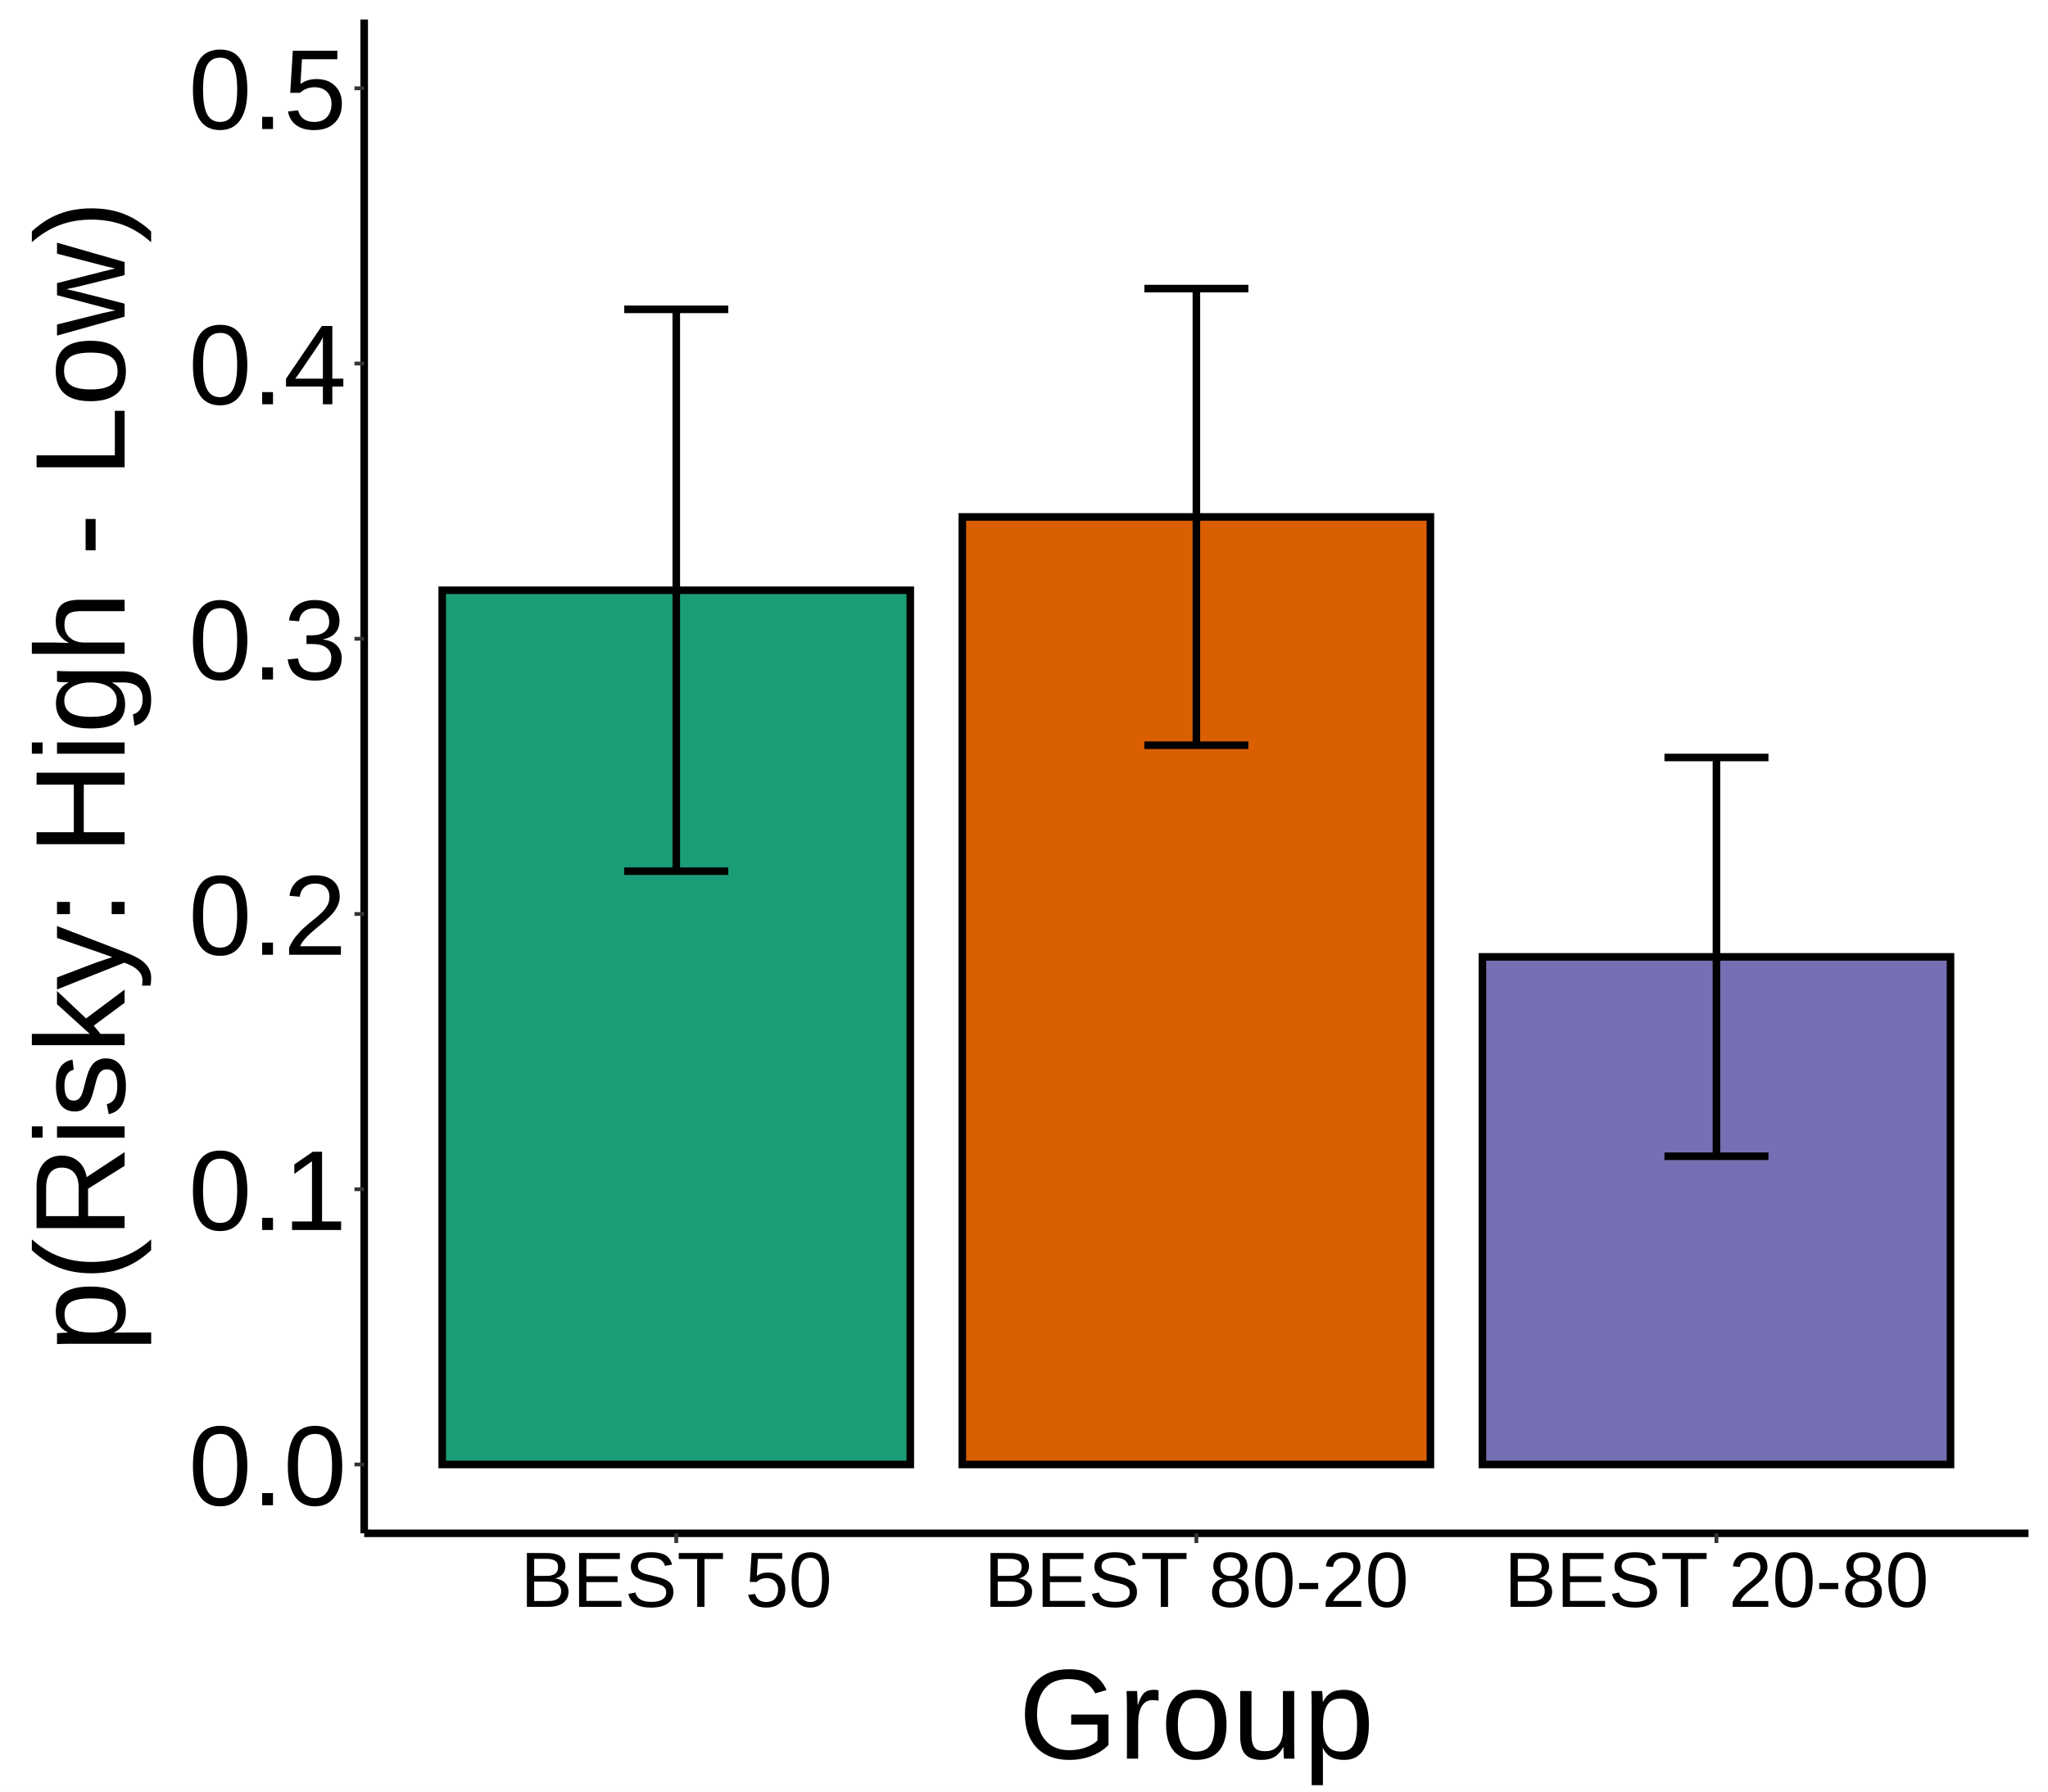
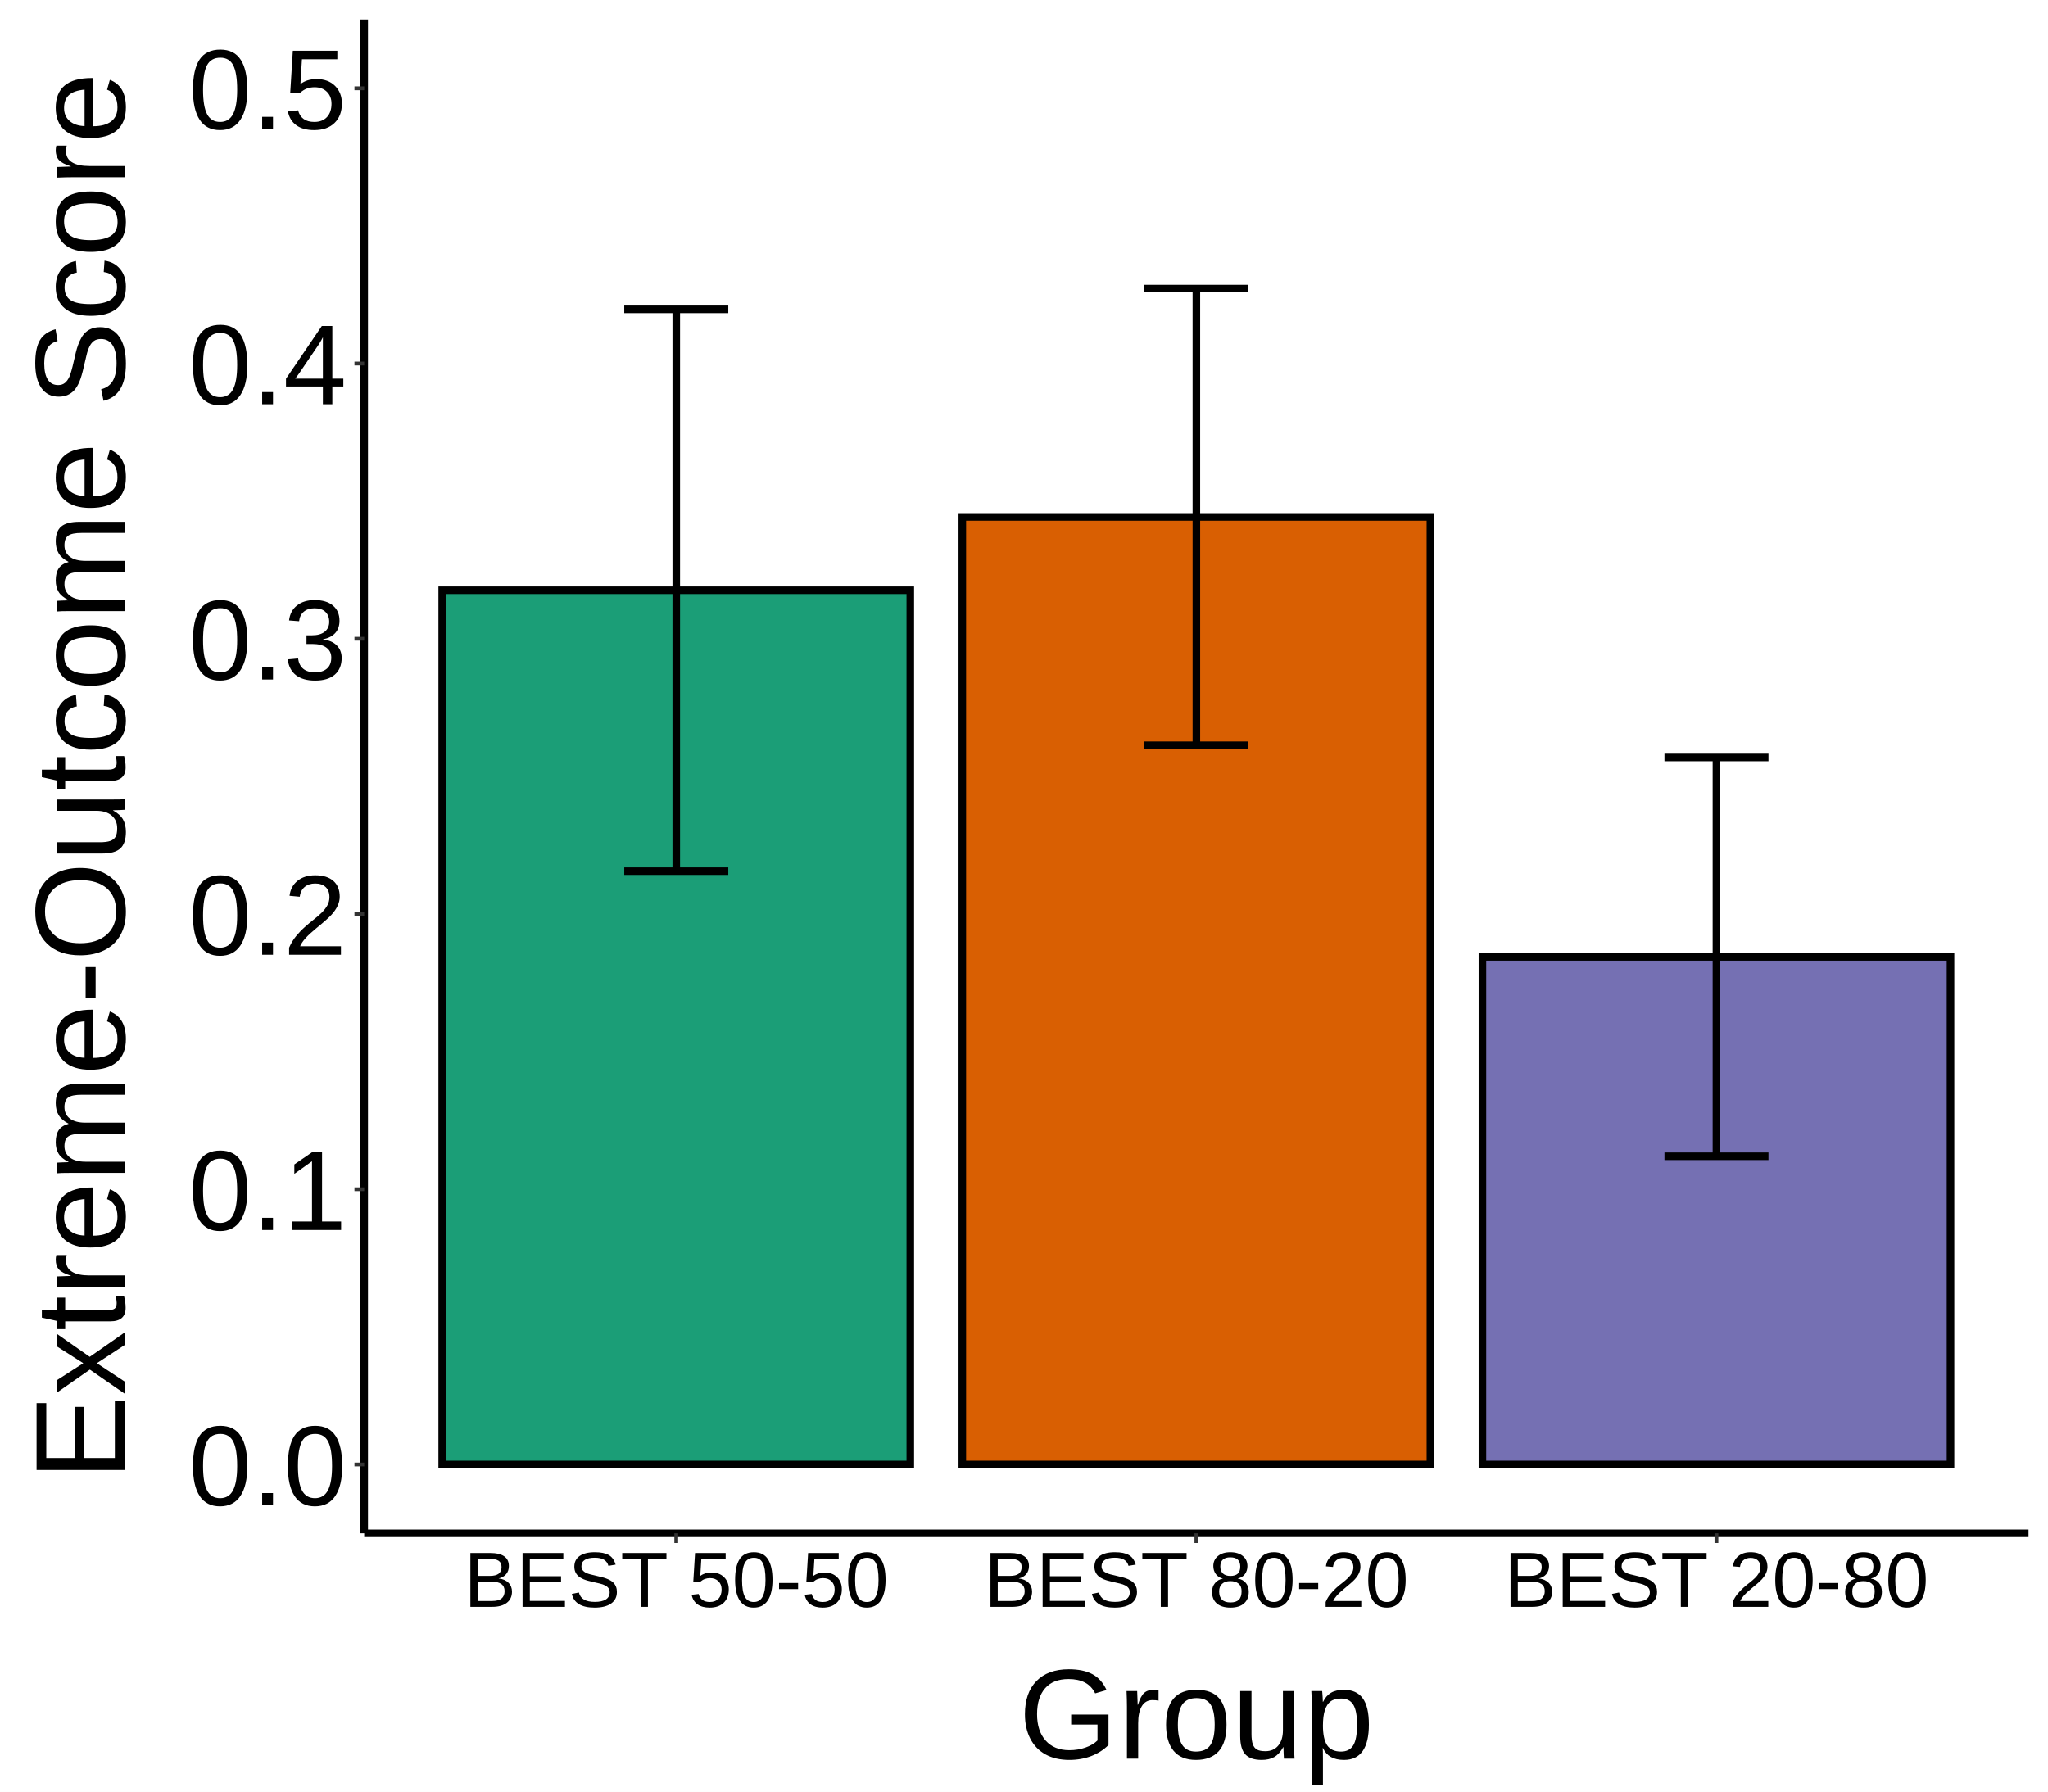
<svg xmlns="http://www.w3.org/2000/svg" class="svglite" width="576.00pt" height="504.00pt" viewBox="0 0 576.00 504.00">
  <defs>
    <style type="text/css">
    .svglite line, .svglite polyline, .svglite polygon, .svglite path, .svglite rect, .svglite circle {
      fill: none;
      stroke: #000000;
      stroke-linecap: round;
      stroke-linejoin: round;
      stroke-miterlimit: 10.00;
    }
    .svglite text {
      white-space: pre;
    }
  </style>
  </defs>
  <rect width="100%" height="100%" style="stroke: none; fill: #FFFFFF;" />
  <defs>
    <clipPath id="cpMC4wMHw1NzYuMDB8MC4wMHw1MDQuMDA=">
      <rect x="0.00" y="0.00" width="576.00" height="504.00" />
    </clipPath>
  </defs>
  <g clip-path="url(#cpMC4wMHw1NzYuMDB8MC4wMHw1MDQuMDA=)">
    <rect x="0.00" y="0.00" width="576.00" height="504.00" style="stroke-width: 1.07; stroke: #FFFFFF; fill: #FFFFFF;" />
  </g>
  <defs>
    <clipPath id="cpMTAyLjQzfDU3MC41Mnw1LjQ4fDQzMS4zNA==">
      <rect x="102.43" y="5.48" width="468.09" height="425.86" />
    </clipPath>
  </defs>
  <g clip-path="url(#cpMTAyLjQzfDU3MC41Mnw1LjQ4fDQzMS4zNA==)">
    <rect x="102.43" y="5.48" width="468.09" height="425.86" style="stroke-width: 1.07; stroke: none; fill: #FFFFFF;" />
    <rect x="124.37" y="166.05" width="131.65" height="245.93" style="stroke-width: 2.13; stroke-linecap: butt; stroke-linejoin: miter; fill: #1B9E77;" />
    <rect x="270.65" y="145.42" width="131.65" height="266.56" style="stroke-width: 2.13; stroke-linecap: butt; stroke-linejoin: miter; fill: #D95F02;" />
    <rect x="416.93" y="269.18" width="131.65" height="142.80" style="stroke-width: 2.13; stroke-linecap: butt; stroke-linejoin: miter; fill: #7570B3;" />
    <polyline points="175.57,87.02 204.83,87.02 " style="stroke-width: 2.13; stroke-linecap: butt;" />
    <polyline points="190.20,87.02 190.20,245.07 " style="stroke-width: 2.13; stroke-linecap: butt;" />
    <polyline points="175.57,245.07 204.83,245.07 " style="stroke-width: 2.13; stroke-linecap: butt;" />
    <polyline points="321.85,81.19 351.10,81.19 " style="stroke-width: 2.13; stroke-linecap: butt;" />
    <polyline points="336.48,81.19 336.48,209.65 " style="stroke-width: 2.13; stroke-linecap: butt;" />
    <polyline points="321.85,209.65 351.10,209.65 " style="stroke-width: 2.13; stroke-linecap: butt;" />
    <polyline points="468.13,213.09 497.38,213.09 " style="stroke-width: 2.13; stroke-linecap: butt;" />
    <polyline points="482.75,213.09 482.75,325.27 " style="stroke-width: 2.13; stroke-linecap: butt;" />
    <polyline points="468.13,325.27 497.38,325.27 " style="stroke-width: 2.13; stroke-linecap: butt;" />
  </g>
  <g clip-path="url(#cpMC4wMHw1NzYuMDB8MC4wMHw1MDQuMDA=)">
    <polyline points="102.43,431.34 102.43,5.48 " style="stroke-width: 2.13; stroke-linecap: butt;" />
    <text x="97.50" y="423.44" text-anchor="end" style="font-size: 32.00px; font-family: &quot;Arial&quot;;" textLength="44.49px" lengthAdjust="spacingAndGlyphs">0.0</text>
    <text x="97.50" y="346.01" text-anchor="end" style="font-size: 32.00px; font-family: &quot;Arial&quot;;" textLength="44.49px" lengthAdjust="spacingAndGlyphs">0.1</text>
    <text x="97.50" y="268.58" text-anchor="end" style="font-size: 32.00px; font-family: &quot;Arial&quot;;" textLength="44.49px" lengthAdjust="spacingAndGlyphs">0.2</text>
    <text x="97.50" y="191.15" text-anchor="end" style="font-size: 32.00px; font-family: &quot;Arial&quot;;" textLength="44.49px" lengthAdjust="spacingAndGlyphs">0.3</text>
    <text x="97.50" y="113.72" text-anchor="end" style="font-size: 32.00px; font-family: &quot;Arial&quot;;" textLength="44.49px" lengthAdjust="spacingAndGlyphs">0.4</text>
    <text x="97.50" y="36.29" text-anchor="end" style="font-size: 32.00px; font-family: &quot;Arial&quot;;" textLength="44.49px" lengthAdjust="spacingAndGlyphs">0.5</text>
    <polyline points="99.69,411.98 102.43,411.98 " style="stroke-width: 1.07; stroke: #333333; stroke-linecap: butt;" />
    <polyline points="99.69,334.55 102.43,334.55 " style="stroke-width: 1.07; stroke: #333333; stroke-linecap: butt;" />
    <polyline points="99.69,257.12 102.43,257.12 " style="stroke-width: 1.07; stroke: #333333; stroke-linecap: butt;" />
    <polyline points="99.69,179.69 102.43,179.69 " style="stroke-width: 1.07; stroke: #333333; stroke-linecap: butt;" />
    <polyline points="99.69,102.27 102.43,102.27 " style="stroke-width: 1.07; stroke: #333333; stroke-linecap: butt;" />
    <polyline points="99.69,24.84 102.43,24.84 " style="stroke-width: 1.07; stroke: #333333; stroke-linecap: butt;" />
    <polyline points="102.43,431.34 570.52,431.34 " style="stroke-width: 2.13; stroke-linecap: butt;" />
    <polyline points="190.20,434.08 190.20,431.34 " style="stroke-width: 1.07; stroke: #333333; stroke-linecap: butt;" />
    <polyline points="336.48,434.08 336.48,431.34 " style="stroke-width: 1.07; stroke: #333333; stroke-linecap: butt;" />
    <polyline points="482.75,434.08 482.75,431.34 " style="stroke-width: 1.07; stroke: #333333; stroke-linecap: butt;" />
-     <text x="190.20" y="452.02" text-anchor="middle" style="font-size: 22.00px; font-family: &quot;Arial&quot;;" textLength="87.66px" lengthAdjust="spacingAndGlyphs">BEST 50</text>
+     <text x="190.20" y="452.02" text-anchor="middle" style="font-size: 22.00px; font-family: &quot;Arial&quot;;" textLength="119.47px" lengthAdjust="spacingAndGlyphs">BEST 50-50</text>
    <text x="336.48" y="452.02" text-anchor="middle" style="font-size: 22.00px; font-family: &quot;Arial&quot;;" textLength="119.47px" lengthAdjust="spacingAndGlyphs">BEST 80-20</text>
    <text x="482.75" y="452.02" text-anchor="middle" style="font-size: 22.00px; font-family: &quot;Arial&quot;;" textLength="119.47px" lengthAdjust="spacingAndGlyphs">BEST 20-80</text>
    <text x="336.48" y="494.73" text-anchor="middle" style="font-size: 36.00px; font-family: &quot;Arial&quot;;" textLength="100.06px" lengthAdjust="spacingAndGlyphs">Group</text>
-     <text transform="translate(35.05,218.41) rotate(-90)" text-anchor="middle" style="font-size: 36.00px; font-family: &quot;Arial&quot;;" textLength="324.08px" lengthAdjust="spacingAndGlyphs">p(Risky: High - Low)</text>
+     <text transform="translate(35.05,218.41) rotate(-90)" text-anchor="middle" style="font-size: 36.00px; font-family: &quot;Arial&quot;;" textLength="396.13px" lengthAdjust="spacingAndGlyphs">Extreme-Outcome Score</text>
  </g>
</svg>
